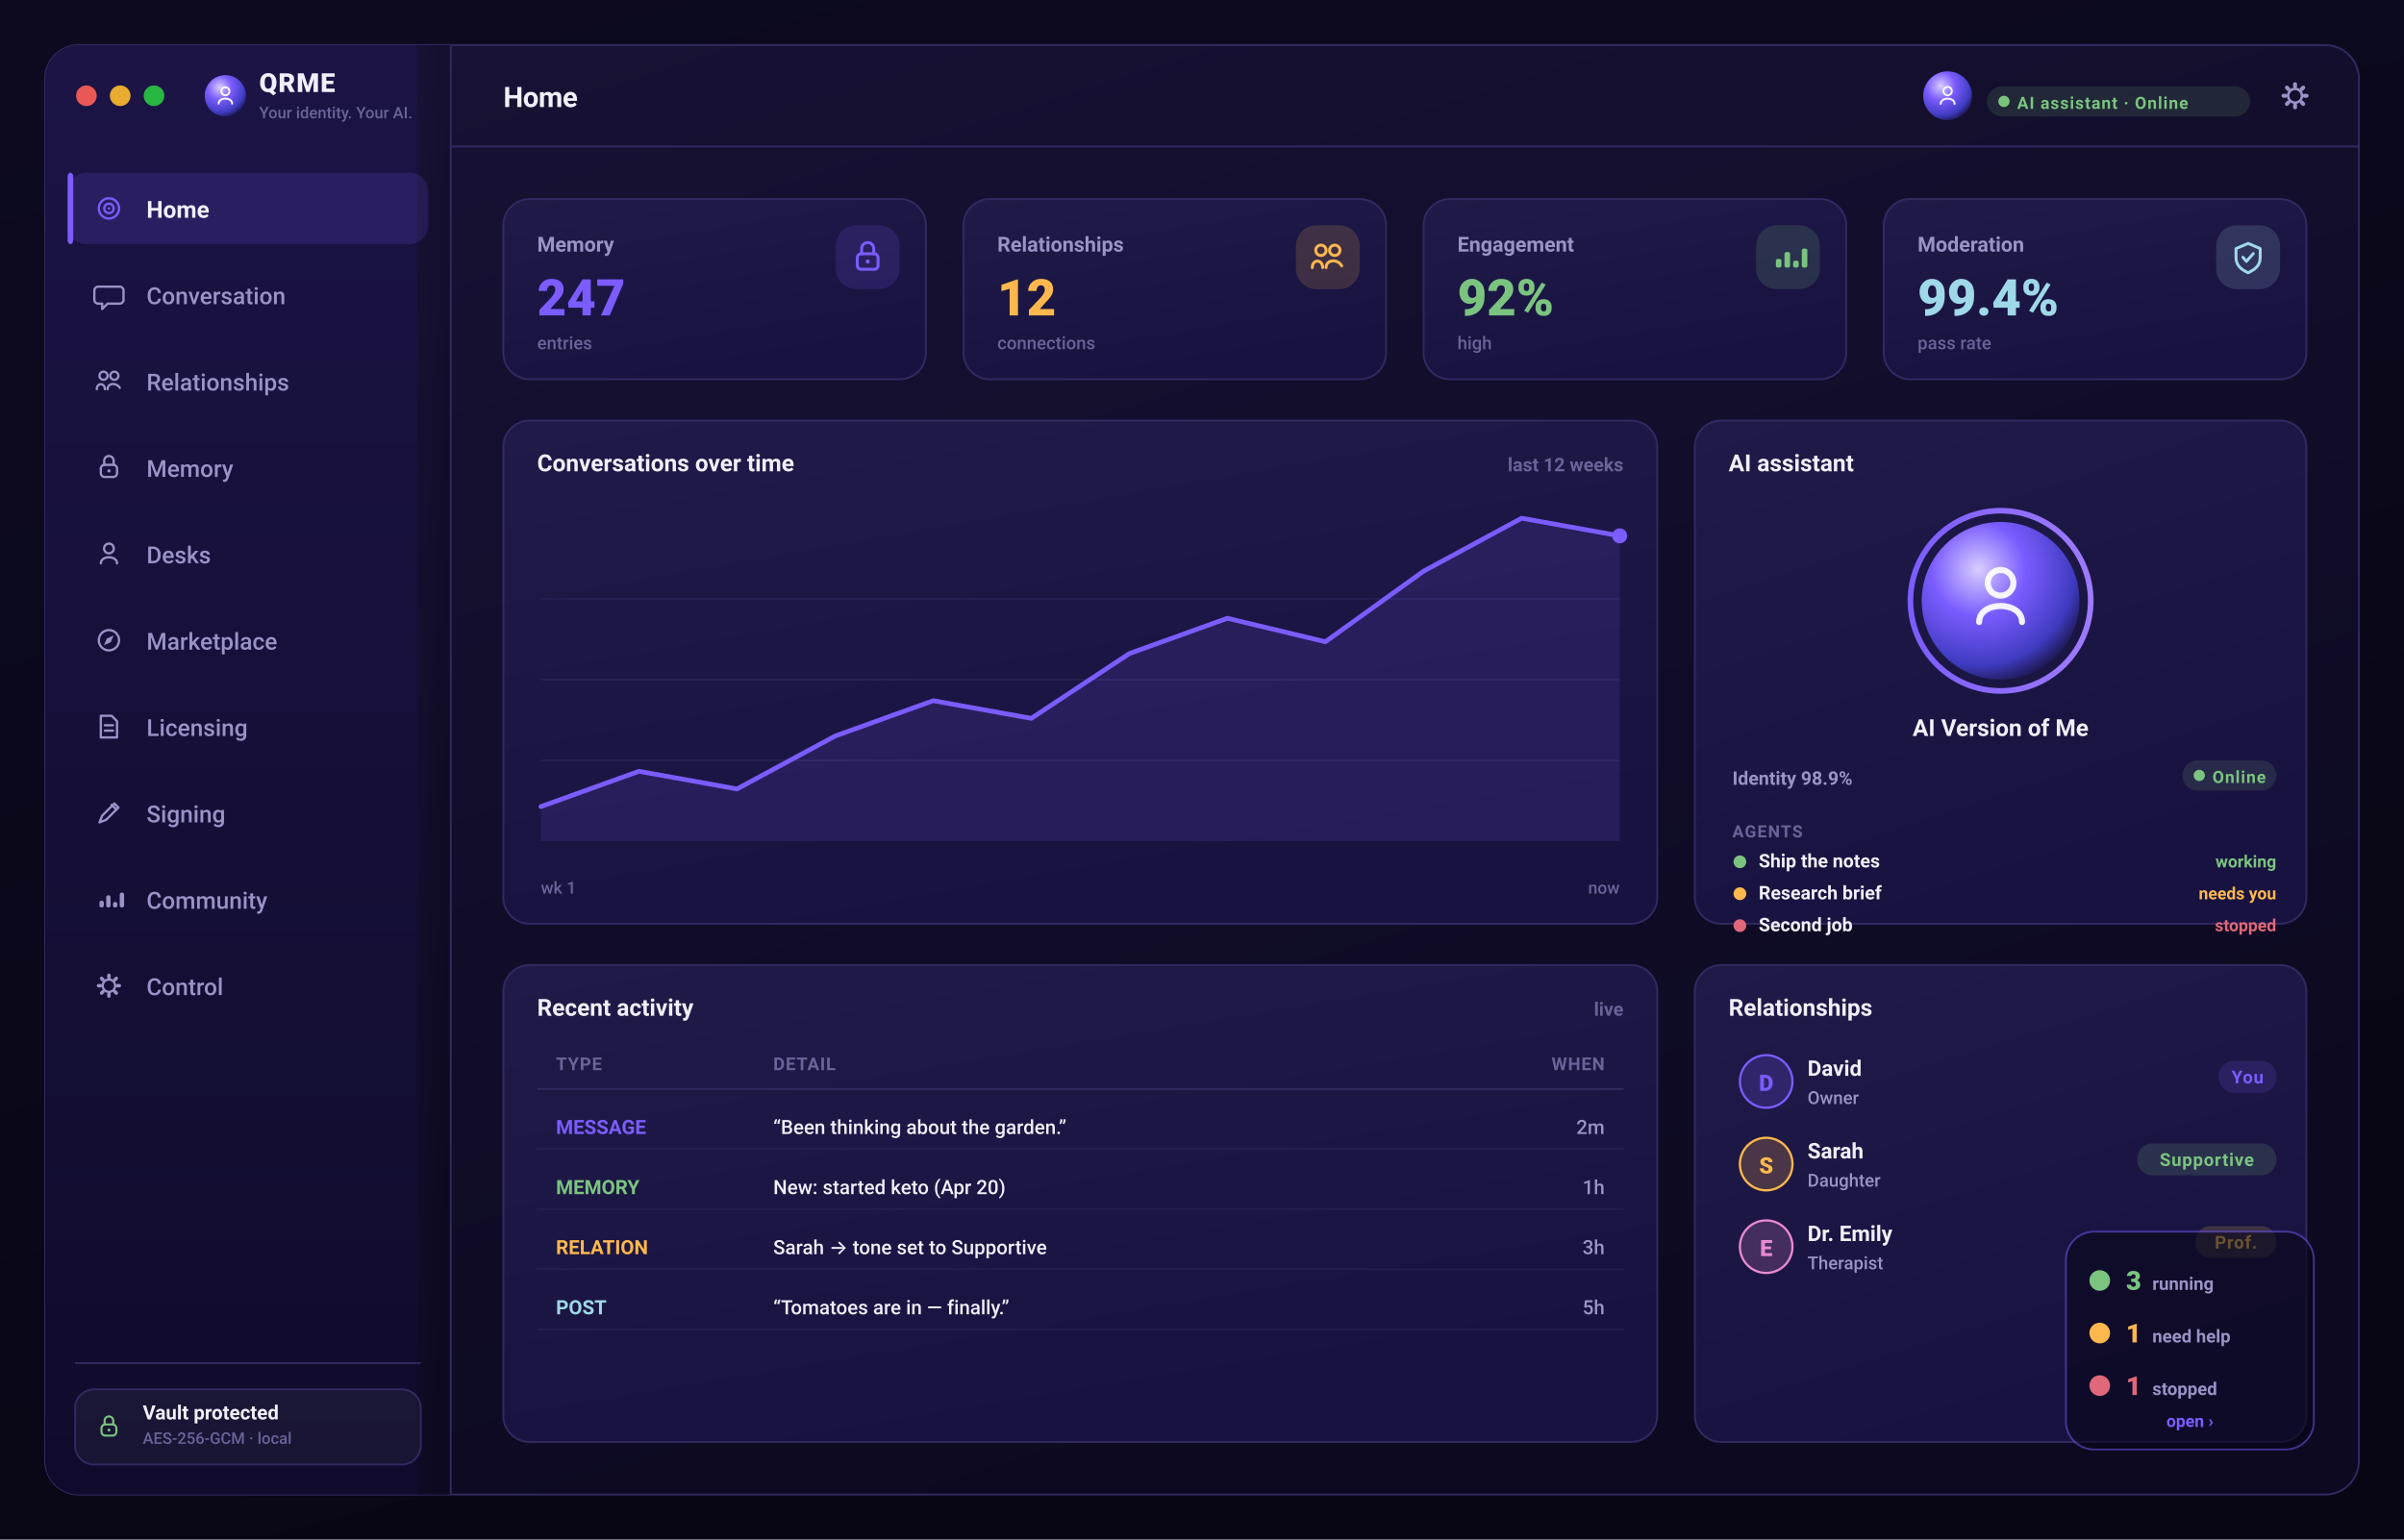
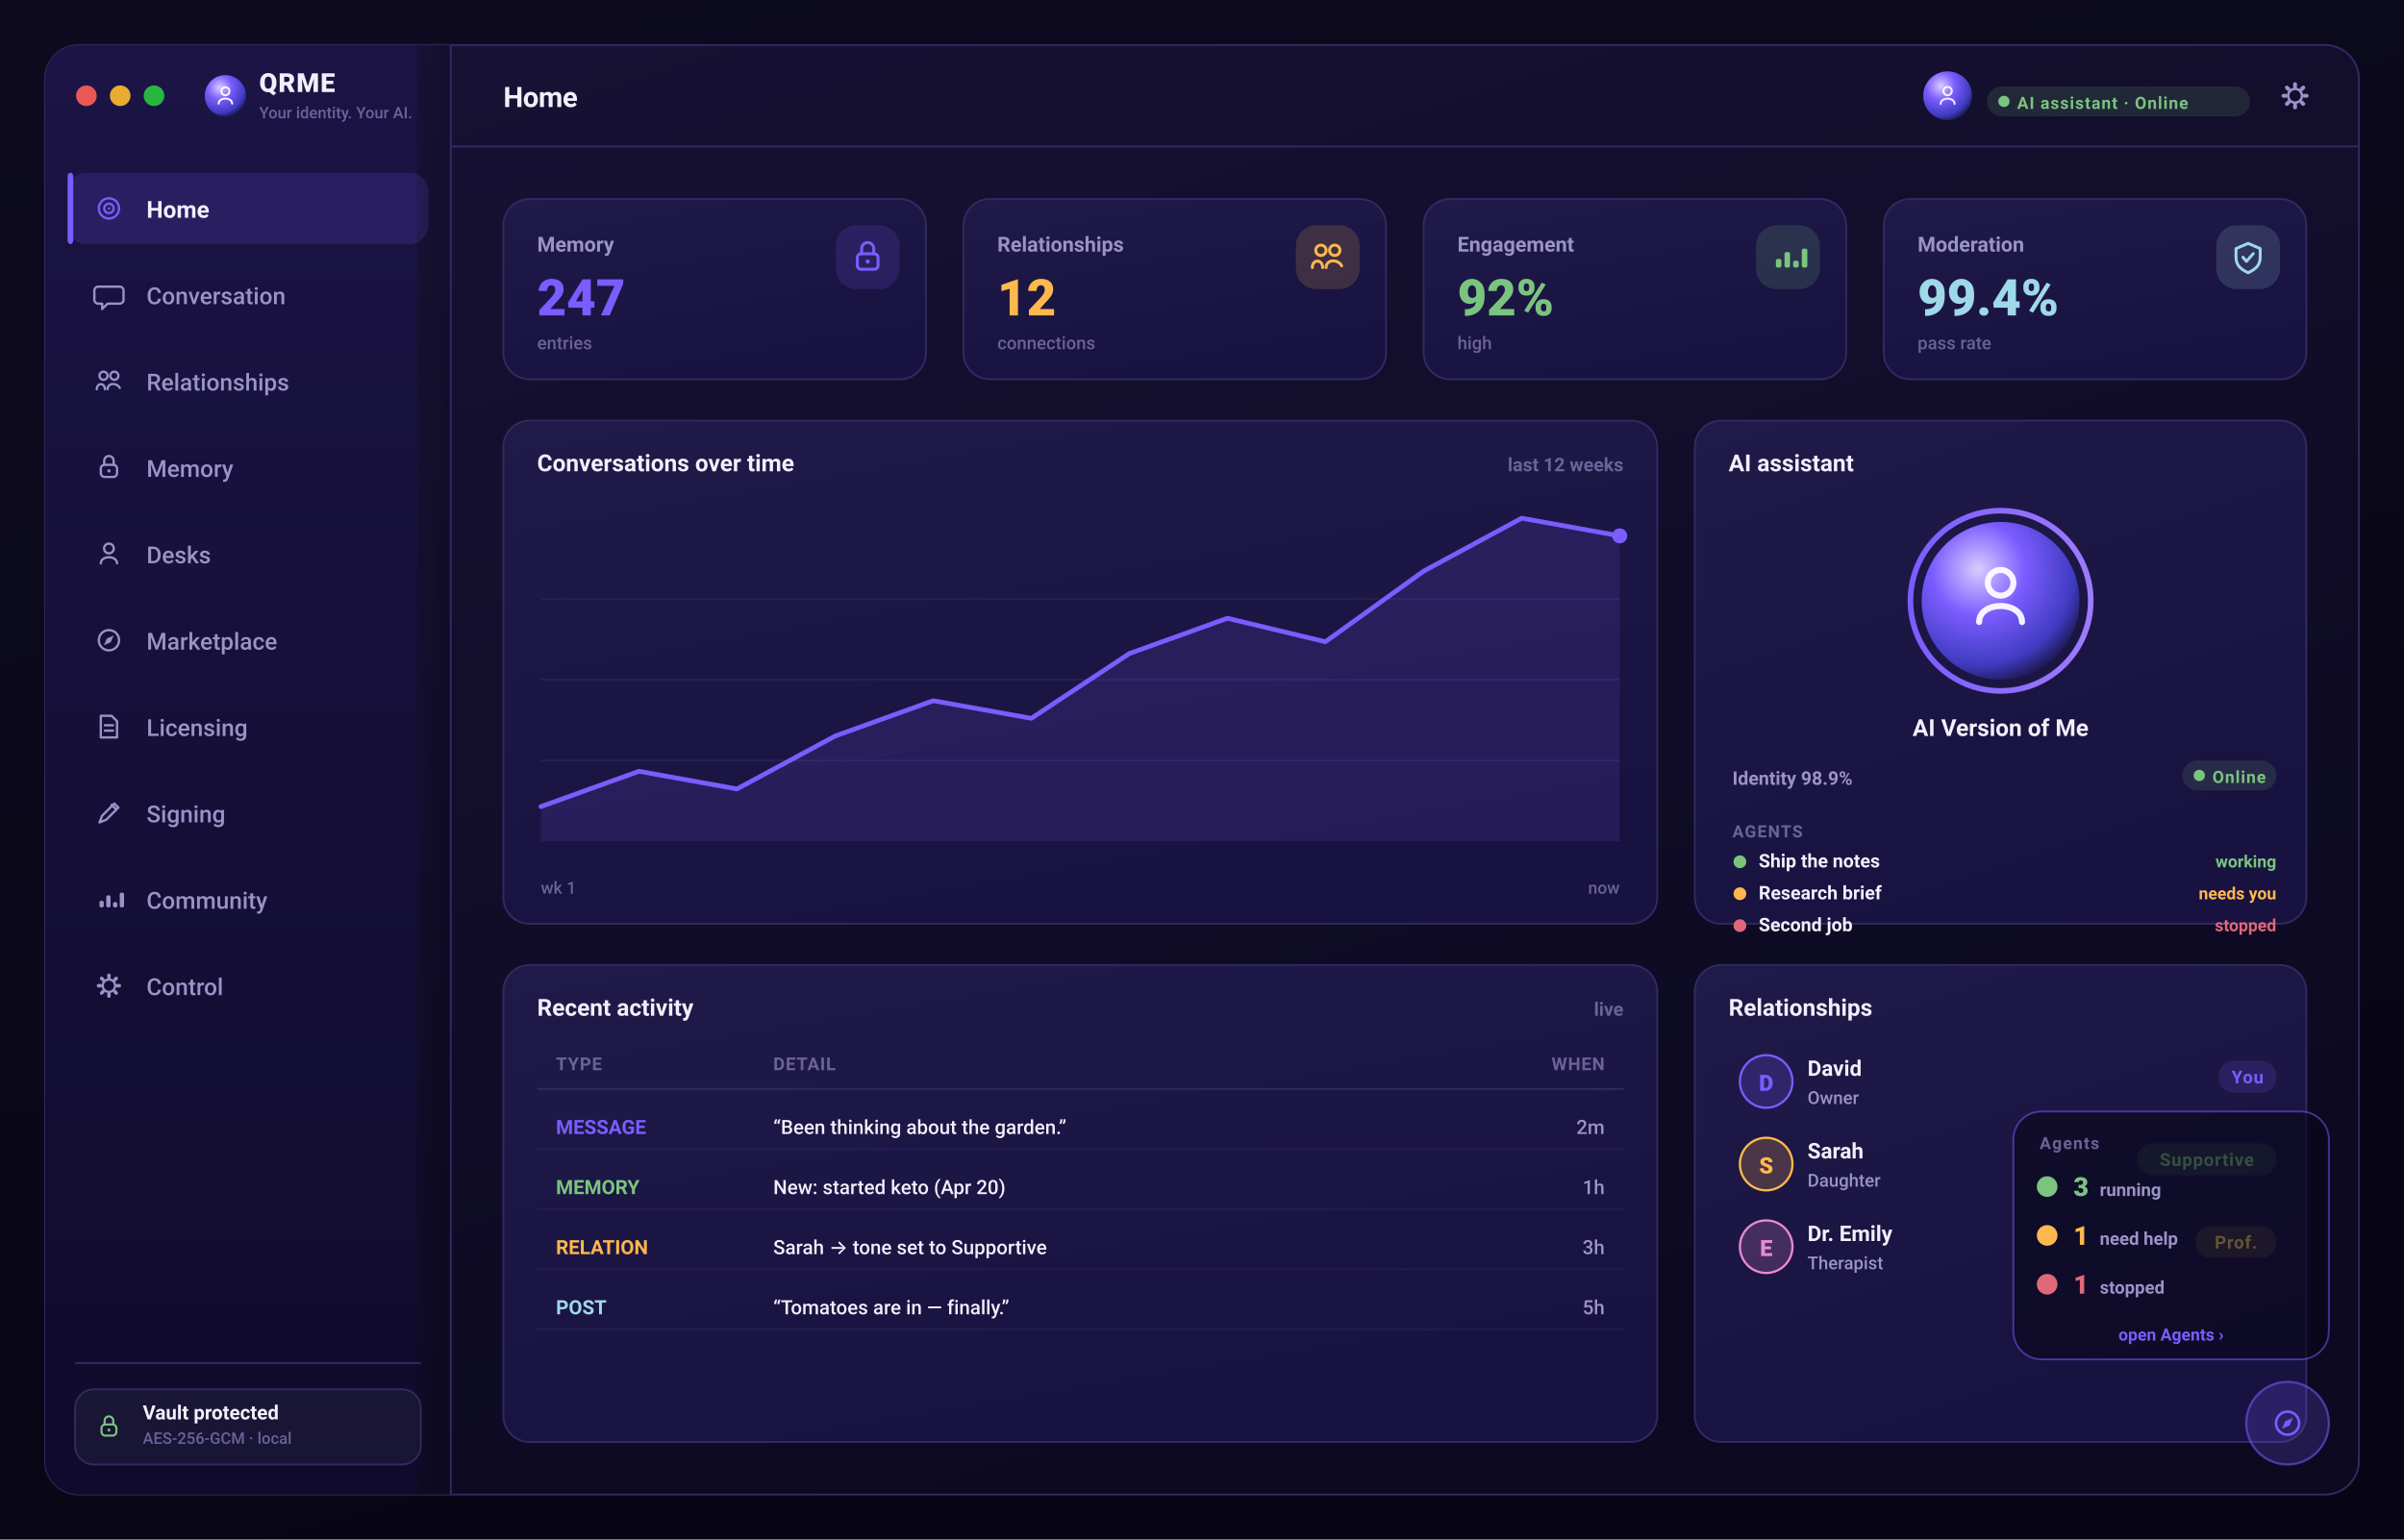
<svg xmlns="http://www.w3.org/2000/svg" width="1280" height="820" viewBox="0 0 1280 820" role="img" aria-label="QRME — Home">
  <defs>
    <linearGradient id="gPage" x1="0" y1="0" x2="0.4" y2="1">
      <stop offset="0" stop-color="#0d0a20" />
      <stop offset="1" stop-color="#080614" />
    </linearGradient>
    <linearGradient id="gScr" x1="0" y1="0" x2="0.5" y2="1">
      <stop offset="0" stop-color="#181235" />
      <stop offset="1" stop-color="#0c0920" />
    </linearGradient>
    <linearGradient id="gSide" x1="0" y1="0" x2="0" y2="1">
      <stop offset="0" stop-color="#1b1445" />
      <stop offset="1" stop-color="#100b2c" />
    </linearGradient>
    <linearGradient id="gCard" x1="0" y1="0" x2="0.4" y2="1">
      <stop offset="0" stop-color="#201a48" />
      <stop offset="1" stop-color="#181240" />
    </linearGradient>
    <linearGradient id="gBrand" x1="0" y1="0" x2="1" y2="0">
      <stop offset="0" stop-color="#7b5cff" />
      <stop offset="1" stop-color="#9d7bff" />
    </linearGradient>
    <linearGradient id="gAmber" x1="0" y1="0" x2="1" y2="0">
      <stop offset="0" stop-color="#ffb84d" />
      <stop offset="1" stop-color="#ffd27a" />
    </linearGradient>
    <radialGradient id="orb" cx="36%" cy="30%" r="78%">
      <stop offset="0" stop-color="#d9ccff" />
      <stop offset="38%" stop-color="#7b5cff" />
      <stop offset="78%" stop-color="#3f3bc0" />
      <stop offset="100%" stop-color="#140f34" />
    </radialGradient>
  </defs>
  <rect x="0.0" y="0.0" width="1280.0" height="820.0" rx="0" fill="url(#gPage)" />
  <rect x="24" y="24" width="1232" height="772" rx="18" fill="url(#gScr)" stroke="#302a60" stroke-width="1" />
  <rect x="24.0" y="24.0" width="216.0" height="772.0" rx="18" fill="url(#gSide)" />
  <rect x="222.0" y="24.0" width="18.0" height="772.0" rx="0" fill="url(#gScr)" />
  <line x1="240" y1="24" x2="240" y2="796" stroke="#302a60" stroke-width="1" />
  <line x1="240" y1="78" x2="1256" y2="78" stroke="#302a60" stroke-width="1" />
  <circle cx="46" cy="51" r="5.5" fill="#ff5f57" opacity="0.9" />
  <circle cx="64" cy="51" r="5.5" fill="#febc2e" opacity="0.9" />
  <circle cx="82" cy="51" r="5.5" fill="#28c840" opacity="0.9" />
  <circle cx="120" cy="51" r="11" fill="url(#orb)" />
  <circle cx="120" cy="48.6" r="2.16" fill="none" stroke="rgba(255,255,255,0.95)" stroke-width="1.02" stroke-linecap="round" stroke-linejoin="round" />
  <path d="M116.4 55.2 c0 -3.6 7.2 -3.6 7.2 0" fill="none" stroke="rgba(255,255,255,0.95)" stroke-width="1.02" stroke-linecap="round" stroke-linejoin="round" />
  <text x="138.0" y="49.0" font-family="-apple-system,BlinkMacSystemFont,'SF Pro Display','SF Pro Text','Segoe UI',Roboto,system-ui,sans-serif" font-size="14" font-weight="800" fill="#f2effc" text-anchor="start" letter-spacing="0.5">QRME</text>
  <text x="138.0" y="63.0" font-family="-apple-system,BlinkMacSystemFont,'SF Pro Display','SF Pro Text','Segoe UI',Roboto,system-ui,sans-serif" font-size="8.5" font-weight="500" fill="#6a6399" text-anchor="start">Your identity. Your AI.</text>
  <text x="268.0" y="57.0" font-family="-apple-system,BlinkMacSystemFont,'SF Pro Display','SF Pro Text','Segoe UI',Roboto,system-ui,sans-serif" font-size="15" font-weight="700" fill="#f2effc" text-anchor="start" letter-spacing="-0.2">Home</text>
  <rect x="1220.96" y="43.8" width="2.08" height="3.2" rx="1" transform="rotate(0 1222 51)" fill="#9a93c6" />
  <rect x="1220.96" y="43.8" width="2.08" height="3.2" rx="1" transform="rotate(45 1222 51)" fill="#9a93c6" />
  <rect x="1220.96" y="43.8" width="2.08" height="3.2" rx="1" transform="rotate(90 1222 51)" fill="#9a93c6" />
  <rect x="1220.96" y="43.8" width="2.08" height="3.2" rx="1" transform="rotate(135 1222 51)" fill="#9a93c6" />
  <rect x="1220.96" y="43.8" width="2.08" height="3.2" rx="1" transform="rotate(180 1222 51)" fill="#9a93c6" />
  <rect x="1220.96" y="43.8" width="2.08" height="3.2" rx="1" transform="rotate(225 1222 51)" fill="#9a93c6" />
  <rect x="1220.96" y="43.8" width="2.08" height="3.2" rx="1" transform="rotate(270 1222 51)" fill="#9a93c6" />
  <rect x="1220.96" y="43.8" width="2.08" height="3.2" rx="1" transform="rotate(315 1222 51)" fill="#9a93c6" />
  <circle cx="1222" cy="51" r="3.68" fill="none" stroke="#9a93c6" stroke-width="1.36" stroke-linecap="round" stroke-linejoin="round" />
  <rect x="1058.0" y="46.0" width="140.0" height="16.0" rx="8" fill="rgba(123,196,127,0.14)" />
  <circle cx="1067.0" cy="54" r="3" fill="#7bc47f" />
  <text x="1074.0" y="58.0" font-family="-apple-system,BlinkMacSystemFont,'SF Pro Display','SF Pro Text','Segoe UI',Roboto,system-ui,sans-serif" font-size="9" font-weight="700" fill="#7bc47f" text-anchor="start" letter-spacing="0.5">AI assistant · Online</text>
  <circle cx="1037.0" cy="51" r="13" fill="url(#orb)" />
  <circle cx="1037.0" cy="48.52" r="2.232" fill="none" stroke="rgba(255,255,255,0.9)" stroke-width="1.05" stroke-linecap="round" stroke-linejoin="round" />
  <path d="M1033.28 55.34 c0 -3.72 7.44 -3.72 7.44 0" fill="none" stroke="rgba(255,255,255,0.9)" stroke-width="1.05" stroke-linecap="round" stroke-linejoin="round" />
  <rect x="36.0" y="92.0" width="192.0" height="38.0" rx="10" fill="rgba(123,92,255,0.16)" />
  <rect x="36.0" y="92.0" width="3.0" height="38.0" rx="2" fill="#7b5cff" />
  <circle cx="58" cy="111" r="5.4" fill="none" stroke="#7b5cff" stroke-width="1.22" stroke-linecap="round" stroke-linejoin="round" />
  <circle cx="58" cy="111" r="2.52" fill="none" stroke="#7b5cff" stroke-width="1.22" stroke-linecap="round" stroke-linejoin="round" />
  <circle cx="58" cy="111" r="0.648" fill="#7b5cff" />
  <text x="78.0" y="116.0" font-family="-apple-system,BlinkMacSystemFont,'SF Pro Display','SF Pro Text','Segoe UI',Roboto,system-ui,sans-serif" font-size="12.5" font-weight="650" fill="#f2effc" text-anchor="start">Home</text>
  <path d="M52.24 152.68 h11.52 a2 2 0 0 1 2 2 v5.04 a2 2 0 0 1 -2 2 h-6.48 l-2.88 2.88 v-2.88 h-2.16 a2 2 0 0 1 -2 -2 v-5.04 a2 2 0 0 1 2 -2 Z" fill="none" stroke="#9a93c6" stroke-width="1.22" stroke-linecap="round" stroke-linejoin="round" />
  <text x="78.0" y="162.0" font-family="-apple-system,BlinkMacSystemFont,'SF Pro Display','SF Pro Text','Segoe UI',Roboto,system-ui,sans-serif" font-size="12.5" font-weight="500" fill="#9a93c6" text-anchor="start">Conversation</text>
  <circle cx="55.12" cy="200.12" r="2.16" fill="none" stroke="#9a93c6" stroke-width="1.22" stroke-linecap="round" stroke-linejoin="round" />
  <circle cx="60.88" cy="200.12" r="2.16" fill="none" stroke="#9a93c6" stroke-width="1.22" stroke-linecap="round" stroke-linejoin="round" />
  <path d="M51.52 207.32 c0 -3.6 4.32 -3.6 4.32 0 M57.28 207.32 c0 -3.6 5.04 -3.6 6.48 -0.72" fill="none" stroke="#9a93c6" stroke-width="1.22" stroke-linecap="round" stroke-linejoin="round" />
  <text x="78.0" y="208.0" font-family="-apple-system,BlinkMacSystemFont,'SF Pro Display','SF Pro Text','Segoe UI',Roboto,system-ui,sans-serif" font-size="12.5" font-weight="500" fill="#9a93c6" text-anchor="start">Relationships</text>
  <rect x="53.68" y="247.56" width="8.64" height="6.48" rx="2" fill="none" stroke="#9a93c6" stroke-width="1.22" stroke-linecap="round" stroke-linejoin="round" />
  <path d="M55.48 247.56 v-2.16 a2.52 2.52 0 0 1 5.04 0 v2.16" fill="none" stroke="#9a93c6" stroke-width="1.22" stroke-linecap="round" stroke-linejoin="round" />
  <circle cx="58" cy="250.8" r="0.864" fill="#9a93c6" />
  <text x="78.0" y="254.0" font-family="-apple-system,BlinkMacSystemFont,'SF Pro Display','SF Pro Text','Segoe UI',Roboto,system-ui,sans-serif" font-size="12.5" font-weight="500" fill="#9a93c6" text-anchor="start">Memory</text>
  <circle cx="58" cy="292.12" r="2.592" fill="none" stroke="#9a93c6" stroke-width="1.22" stroke-linecap="round" stroke-linejoin="round" />
  <path d="M53.68 300.04 c0 -4.32 8.64 -4.32 8.64 0" fill="none" stroke="#9a93c6" stroke-width="1.22" stroke-linecap="round" stroke-linejoin="round" />
  <text x="78.0" y="300.0" font-family="-apple-system,BlinkMacSystemFont,'SF Pro Display','SF Pro Text','Segoe UI',Roboto,system-ui,sans-serif" font-size="12.5" font-weight="500" fill="#9a93c6" text-anchor="start">Desks</text>
  <circle cx="58" cy="341" r="5.4" fill="none" stroke="#9a93c6" stroke-width="1.22" stroke-linecap="round" stroke-linejoin="round" />
  <path d="M60.52 338.48 l-1.584 3.6 -3.6 1.584 1.584 -3.6 Z" fill="#9a93c6" />
  <text x="78.0" y="346.0" font-family="-apple-system,BlinkMacSystemFont,'SF Pro Display','SF Pro Text','Segoe UI',Roboto,system-ui,sans-serif" font-size="12.5" font-weight="500" fill="#9a93c6" text-anchor="start">Marketplace</text>
  <path d="M53.68 381.24 h5.76 l2.88 2.88 v8.64 h-8.64 Z" fill="none" stroke="#9a93c6" stroke-width="1.22" stroke-linecap="round" stroke-linejoin="round" />
  <path d="M55.84 386.28 h4.32 M55.84 389.16 h4.32" fill="none" stroke="#9a93c6" stroke-width="1.22" stroke-linecap="round" stroke-linejoin="round" />
  <text x="78.0" y="392.0" font-family="-apple-system,BlinkMacSystemFont,'SF Pro Display','SF Pro Text','Segoe UI',Roboto,system-ui,sans-serif" font-size="12.5" font-weight="500" fill="#9a93c6" text-anchor="start">Licensing</text>
  <path d="M52.96 438.04 l1.44 -3.6 6.48 -6.48 2.16 2.16 -6.48 6.48 -3.6 1.44 Z" fill="none" stroke="#9a93c6" stroke-width="1.22" stroke-linecap="round" stroke-linejoin="round" />
  <path d="M59.44 428.68 l2.16 2.16" fill="none" stroke="#9a93c6" stroke-width="1.22" stroke-linecap="round" stroke-linejoin="round" />
  <text x="78.0" y="438.0" font-family="-apple-system,BlinkMacSystemFont,'SF Pro Display','SF Pro Text','Segoe UI',Roboto,system-ui,sans-serif" font-size="12.5" font-weight="500" fill="#9a93c6" text-anchor="start">Signing</text>
  <rect x="52.96" y="479.72" width="2.304" height="3.6" rx="1" fill="#9a93c6" />
  <rect x="56.56" y="476.84" width="2.304" height="6.48" rx="1" fill="#9a93c6" />
  <rect x="60.16" y="480.44" width="2.304" height="2.88" rx="1" fill="#9a93c6" />
  <rect x="63.76" y="475.4" width="2.304" height="7.92" rx="1" fill="#9a93c6" />
  <text x="78.0" y="484.0" font-family="-apple-system,BlinkMacSystemFont,'SF Pro Display','SF Pro Text','Segoe UI',Roboto,system-ui,sans-serif" font-size="12.5" font-weight="500" fill="#9a93c6" text-anchor="start">Community</text>
  <rect x="57.064" y="518.52" width="1.872" height="2.88" rx="1" transform="rotate(0 58 525)" fill="#9a93c6" />
  <rect x="57.064" y="518.52" width="1.872" height="2.88" rx="1" transform="rotate(45 58 525)" fill="#9a93c6" />
  <rect x="57.064" y="518.52" width="1.872" height="2.88" rx="1" transform="rotate(90 58 525)" fill="#9a93c6" />
  <rect x="57.064" y="518.52" width="1.872" height="2.88" rx="1" transform="rotate(135 58 525)" fill="#9a93c6" />
  <rect x="57.064" y="518.52" width="1.872" height="2.88" rx="1" transform="rotate(180 58 525)" fill="#9a93c6" />
  <rect x="57.064" y="518.52" width="1.872" height="2.88" rx="1" transform="rotate(225 58 525)" fill="#9a93c6" />
  <rect x="57.064" y="518.52" width="1.872" height="2.88" rx="1" transform="rotate(270 58 525)" fill="#9a93c6" />
  <rect x="57.064" y="518.52" width="1.872" height="2.88" rx="1" transform="rotate(315 58 525)" fill="#9a93c6" />
  <circle cx="58" cy="525" r="3.312" fill="none" stroke="#9a93c6" stroke-width="1.22" stroke-linecap="round" stroke-linejoin="round" />
  <text x="78.0" y="530.0" font-family="-apple-system,BlinkMacSystemFont,'SF Pro Display','SF Pro Text','Segoe UI',Roboto,system-ui,sans-serif" font-size="12.5" font-weight="500" fill="#9a93c6" text-anchor="start">Control</text>
  <line x1="40" y1="726" x2="224" y2="726" stroke="#302a60" stroke-width="1" />
  <rect x="40.0" y="740.0" width="184.0" height="40.0" rx="10" fill="rgba(255,255,255,0.04)" stroke="#302a60" stroke-width="1" />
  <rect x="54.04" y="758.68" width="7.92" height="5.94" rx="2" fill="none" stroke="#7bc47f" stroke-width="1.12" stroke-linecap="round" stroke-linejoin="round" />
  <path d="M55.69 758.68 v-1.98 a2.31 2.31 0 0 1 4.62 0 v1.98" fill="none" stroke="#7bc47f" stroke-width="1.12" stroke-linecap="round" stroke-linejoin="round" />
  <circle cx="58" cy="761.65" r="0.792" fill="#7bc47f" />
  <text x="76.0" y="756.0" font-family="-apple-system,BlinkMacSystemFont,'SF Pro Display','SF Pro Text','Segoe UI',Roboto,system-ui,sans-serif" font-size="10.5" font-weight="650" fill="#f2effc" text-anchor="start">Vault protected</text>
  <text x="76.0" y="769.0" font-family="-apple-system,BlinkMacSystemFont,'SF Pro Display','SF Pro Text','Segoe UI',Roboto,system-ui,sans-serif" font-size="8.5" font-weight="500" fill="#6a6399" text-anchor="start">AES-256-GCM · local</text>
  <rect x="268.0" y="106.0" width="225.0" height="96.0" rx="14" fill="url(#gCard)" stroke="#302a60" stroke-width="1" />
  <text x="286.0" y="134.0" font-family="-apple-system,BlinkMacSystemFont,'SF Pro Display','SF Pro Text','Segoe UI',Roboto,system-ui,sans-serif" font-size="11" font-weight="600" fill="#9a93c6" text-anchor="start">Memory</text>
  <text x="286.0" y="168.0" font-family="-apple-system,BlinkMacSystemFont,'SF Pro Display','SF Pro Text','Segoe UI',Roboto,system-ui,sans-serif" font-size="27" font-weight="800" fill="#7b5cff" text-anchor="start">247</text>
  <text x="286.0" y="186.0" font-family="-apple-system,BlinkMacSystemFont,'SF Pro Display','SF Pro Text','Segoe UI',Roboto,system-ui,sans-serif" font-size="9.5" font-weight="500" fill="#6a6399" text-anchor="start">entries</text>
  <rect x="445.0" y="120.0" width="34.0" height="34.0" rx="11" fill="rgba(123,92,255,0.16)" />
  <rect x="456.48" y="135.16" width="11.04" height="8.28" rx="2" fill="none" stroke="#7b5cff" stroke-width="1.56" stroke-linecap="round" stroke-linejoin="round" />
  <path d="M458.78 135.16 v-2.76 a3.22 3.22 0 0 1 6.44 0 v2.76" fill="none" stroke="#7b5cff" stroke-width="1.56" stroke-linecap="round" stroke-linejoin="round" />
  <circle cx="462.0" cy="139.3" r="1.104" fill="#7b5cff" />
  <rect x="513.0" y="106.0" width="225.0" height="96.0" rx="14" fill="url(#gCard)" stroke="#302a60" stroke-width="1" />
  <text x="531.0" y="134.0" font-family="-apple-system,BlinkMacSystemFont,'SF Pro Display','SF Pro Text','Segoe UI',Roboto,system-ui,sans-serif" font-size="11" font-weight="600" fill="#9a93c6" text-anchor="start">Relationships</text>
  <text x="531.0" y="168.0" font-family="-apple-system,BlinkMacSystemFont,'SF Pro Display','SF Pro Text','Segoe UI',Roboto,system-ui,sans-serif" font-size="27" font-weight="800" fill="#ffb84d" text-anchor="start">12</text>
  <text x="531.0" y="186.0" font-family="-apple-system,BlinkMacSystemFont,'SF Pro Display','SF Pro Text','Segoe UI',Roboto,system-ui,sans-serif" font-size="9.5" font-weight="500" fill="#6a6399" text-anchor="start">connections</text>
  <rect x="690.0" y="120.0" width="34.0" height="34.0" rx="11" fill="rgba(255,184,77,0.16)" />
  <circle cx="703.32" cy="133.32" r="2.76" fill="none" stroke="#ffb84d" stroke-width="1.56" stroke-linecap="round" stroke-linejoin="round" />
  <circle cx="710.68" cy="133.32" r="2.76" fill="none" stroke="#ffb84d" stroke-width="1.56" stroke-linecap="round" stroke-linejoin="round" />
  <path d="M698.72 142.52 c0 -4.6 5.52 -4.6 5.52 0 M706.08 142.52 c0 -4.6 6.44 -4.6 8.28 -0.92" fill="none" stroke="#ffb84d" stroke-width="1.56" stroke-linecap="round" stroke-linejoin="round" />
  <rect x="758.0" y="106.0" width="225.0" height="96.0" rx="14" fill="url(#gCard)" stroke="#302a60" stroke-width="1" />
  <text x="776.0" y="134.0" font-family="-apple-system,BlinkMacSystemFont,'SF Pro Display','SF Pro Text','Segoe UI',Roboto,system-ui,sans-serif" font-size="11" font-weight="600" fill="#9a93c6" text-anchor="start">Engagement</text>
  <text x="776.0" y="168.0" font-family="-apple-system,BlinkMacSystemFont,'SF Pro Display','SF Pro Text','Segoe UI',Roboto,system-ui,sans-serif" font-size="27" font-weight="800" fill="#7bc47f" text-anchor="start">92%</text>
  <text x="776.0" y="186.0" font-family="-apple-system,BlinkMacSystemFont,'SF Pro Display','SF Pro Text','Segoe UI',Roboto,system-ui,sans-serif" font-size="9.5" font-weight="500" fill="#6a6399" text-anchor="start">high</text>
  <rect x="935.0" y="120.0" width="34.0" height="34.0" rx="11" fill="rgba(123,196,127,0.16)" />
  <rect x="945.56" y="137.92" width="2.944" height="4.6" rx="1" fill="#7bc47f" />
  <rect x="950.16" y="134.24" width="2.944" height="8.28" rx="1" fill="#7bc47f" />
  <rect x="954.76" y="138.84" width="2.944" height="3.68" rx="1" fill="#7bc47f" />
  <rect x="959.36" y="132.4" width="2.944" height="10.12" rx="1" fill="#7bc47f" />
  <rect x="1003.0" y="106.0" width="225.0" height="96.0" rx="14" fill="url(#gCard)" stroke="#302a60" stroke-width="1" />
  <text x="1021.0" y="134.0" font-family="-apple-system,BlinkMacSystemFont,'SF Pro Display','SF Pro Text','Segoe UI',Roboto,system-ui,sans-serif" font-size="11" font-weight="600" fill="#9a93c6" text-anchor="start">Moderation</text>
  <text x="1021.0" y="168.0" font-family="-apple-system,BlinkMacSystemFont,'SF Pro Display','SF Pro Text','Segoe UI',Roboto,system-ui,sans-serif" font-size="27" font-weight="800" fill="#9fd8e8" text-anchor="start">99.4%</text>
  <text x="1021.0" y="186.0" font-family="-apple-system,BlinkMacSystemFont,'SF Pro Display','SF Pro Text','Segoe UI',Roboto,system-ui,sans-serif" font-size="9.5" font-weight="500" fill="#6a6399" text-anchor="start">pass rate</text>
  <rect x="1180.0" y="120.0" width="34.0" height="34.0" rx="11" fill="rgba(159,216,232,0.16)" />
  <path d="M1197.0 129.64 l6.44 2.76 v4.6 c0 4.6 -2.76 6.44 -6.44 8.28 c-3.68 -1.84 -6.44 -3.68 -6.44 -8.28 v-4.6 Z" fill="none" stroke="#9fd8e8" stroke-width="1.56" stroke-linecap="round" stroke-linejoin="round" />
  <path d="M1194.24 137 l1.84 2.208 3.68 -4.14" fill="none" stroke="#9fd8e8" stroke-width="1.56" stroke-linecap="round" stroke-linejoin="round" />
  <rect x="268.0" y="224.0" width="614.4" height="268.0" rx="14" fill="url(#gCard)" stroke="#302a60" stroke-width="1" />
  <text x="286.0" y="251.0" font-family="-apple-system,BlinkMacSystemFont,'SF Pro Display','SF Pro Text','Segoe UI',Roboto,system-ui,sans-serif" font-size="12.5" font-weight="700" fill="#f2effc" text-anchor="start">Conversations over time</text>
  <text x="864.4" y="251.0" font-family="-apple-system,BlinkMacSystemFont,'SF Pro Display','SF Pro Text','Segoe UI',Roboto,system-ui,sans-serif" font-size="10" font-weight="600" fill="#6a6399" text-anchor="end">last 12 weeks</text>
  <line x1="288" y1="319.0" x2="862.4" y2="319.0" stroke="rgba(48,42,96,0.5)" stroke-width="1" />
  <line x1="288" y1="362.0" x2="862.4" y2="362.0" stroke="rgba(48,42,96,0.5)" stroke-width="1" />
  <line x1="288" y1="405.0" x2="862.4" y2="405.0" stroke="rgba(48,42,96,0.5)" stroke-width="1" />
  <polygon points="288,448 288.0,429.6 340.2,410.8 392.4,420.2 444.7,392.0 496.9,373.2 549.1,382.6 601.3,348.1 653.5,329.3 705.7,341.8 758.0,304.2 810.2,276.0 862.4,285.4 862.4,448" fill="rgba(123,92,255,0.13)" />
  <polyline points="288.0,429.6 340.2,410.8 392.4,420.2 444.7,392.0 496.9,373.2 549.1,382.6 601.3,348.1 653.5,329.3 705.7,341.8 758.0,304.2 810.2,276.0 862.4,285.4" fill="none" stroke="#7b5cff" stroke-width="2.5" stroke-linejoin="round" stroke-linecap="round" />
  <circle cx="862.4" cy="285.4" r="4" fill="#7b5cff" />
  <text x="288.0" y="476.0" font-family="-apple-system,BlinkMacSystemFont,'SF Pro Display','SF Pro Text','Segoe UI',Roboto,system-ui,sans-serif" font-size="9" font-weight="500" fill="#6a6399" text-anchor="start">wk 1</text>
  <text x="862.4" y="476.0" font-family="-apple-system,BlinkMacSystemFont,'SF Pro Display','SF Pro Text','Segoe UI',Roboto,system-ui,sans-serif" font-size="9" font-weight="500" fill="#6a6399" text-anchor="end">now</text>
  <rect x="902.4" y="224.0" width="325.6" height="268.0" rx="14" fill="url(#gCard)" stroke="#302a60" stroke-width="1" />
  <text x="920.4" y="251.0" font-family="-apple-system,BlinkMacSystemFont,'SF Pro Display','SF Pro Text','Segoe UI',Roboto,system-ui,sans-serif" font-size="12.5" font-weight="700" fill="#f2effc" text-anchor="start">AI assistant</text>
  <circle cx="1065.2" cy="320" r="42" fill="url(#orb)" />
  <circle cx="1065.2" cy="310.4" r="6.84" fill="none" stroke="rgba(255,255,255,0.92)" stroke-width="3.23" stroke-linecap="round" stroke-linejoin="round" />
  <path d="M1053.8 331.3 c0 -11.4 22.8 -11.4 22.8 0" fill="none" stroke="rgba(255,255,255,0.92)" stroke-width="3.23" stroke-linecap="round" stroke-linejoin="round" />
  <circle cx="1065.2" cy="320" r="48" fill="none" stroke="url(#gBrand)" stroke-width="3" />
  <text x="1065.2" y="392.0" font-family="-apple-system,BlinkMacSystemFont,'SF Pro Display','SF Pro Text','Segoe UI',Roboto,system-ui,sans-serif" font-size="12.5" font-weight="700" fill="#f2effc" text-anchor="middle">AI Version of Me</text>
  <text x="922.4" y="418.0" font-family="-apple-system,BlinkMacSystemFont,'SF Pro Display','SF Pro Text','Segoe UI',Roboto,system-ui,sans-serif" font-size="10" font-weight="600" fill="#9a93c6" text-anchor="start">Identity 98.9%</text>
  <rect x="1162.0" y="405.0" width="50.0" height="16.0" rx="8" fill="rgba(123,196,127,0.14)" />
  <circle cx="1171.0" cy="413" r="3" fill="#7bc47f" />
  <text x="1178.0" y="417.0" font-family="-apple-system,BlinkMacSystemFont,'SF Pro Display','SF Pro Text','Segoe UI',Roboto,system-ui,sans-serif" font-size="9" font-weight="700" fill="#7bc47f" text-anchor="start" letter-spacing="0.5">Online</text>
  <text x="922.4" y="446.0" font-family="-apple-system,BlinkMacSystemFont,'SF Pro Display','SF Pro Text','Segoe UI',Roboto,system-ui,sans-serif" font-size="9" font-weight="700" fill="#6a6399" text-anchor="start" letter-spacing="0.6">AGENTS</text>
  <circle cx="926.4" cy="459" r="3.4" fill="#7bc47f" />
  <text x="936.4" y="462.0" font-family="-apple-system,BlinkMacSystemFont,'SF Pro Display','SF Pro Text','Segoe UI',Roboto,system-ui,sans-serif" font-size="10" font-weight="600" fill="#f2effc" text-anchor="start">Ship the notes</text>
  <text x="1212.0" y="462.0" font-family="-apple-system,BlinkMacSystemFont,'SF Pro Display','SF Pro Text','Segoe UI',Roboto,system-ui,sans-serif" font-size="9" font-weight="700" fill="#7bc47f" text-anchor="end">working</text>
  <circle cx="926.4" cy="476" r="3.4" fill="#ffb84d" />
  <text x="936.4" y="479.0" font-family="-apple-system,BlinkMacSystemFont,'SF Pro Display','SF Pro Text','Segoe UI',Roboto,system-ui,sans-serif" font-size="10" font-weight="600" fill="#f2effc" text-anchor="start">Research brief</text>
  <text x="1212.0" y="479.0" font-family="-apple-system,BlinkMacSystemFont,'SF Pro Display','SF Pro Text','Segoe UI',Roboto,system-ui,sans-serif" font-size="9" font-weight="700" fill="#ffb84d" text-anchor="end">needs you</text>
  <circle cx="926.4" cy="493" r="3.4" fill="#e0687a" />
  <text x="936.4" y="496.0" font-family="-apple-system,BlinkMacSystemFont,'SF Pro Display','SF Pro Text','Segoe UI',Roboto,system-ui,sans-serif" font-size="10" font-weight="600" fill="#f2effc" text-anchor="start">Second job</text>
  <text x="1212.0" y="496.0" font-family="-apple-system,BlinkMacSystemFont,'SF Pro Display','SF Pro Text','Segoe UI',Roboto,system-ui,sans-serif" font-size="9" font-weight="700" fill="#e0687a" text-anchor="end">stopped</text>
  <rect x="268.0" y="514.0" width="614.4" height="254.0" rx="14" fill="url(#gCard)" stroke="#302a60" stroke-width="1" />
  <text x="286.0" y="541.0" font-family="-apple-system,BlinkMacSystemFont,'SF Pro Display','SF Pro Text','Segoe UI',Roboto,system-ui,sans-serif" font-size="12.5" font-weight="700" fill="#f2effc" text-anchor="start">Recent activity</text>
  <text x="864.4" y="541.0" font-family="-apple-system,BlinkMacSystemFont,'SF Pro Display','SF Pro Text','Segoe UI',Roboto,system-ui,sans-serif" font-size="10" font-weight="600" fill="#6a6399" text-anchor="end">live</text>
  <text x="296.0" y="570.0" font-family="-apple-system,BlinkMacSystemFont,'SF Pro Display','SF Pro Text','Segoe UI',Roboto,system-ui,sans-serif" font-size="9.5" font-weight="700" fill="#6a6399" text-anchor="start" letter-spacing="0.4">TYPE</text>
  <text x="411.7" y="570.0" font-family="-apple-system,BlinkMacSystemFont,'SF Pro Display','SF Pro Text','Segoe UI',Roboto,system-ui,sans-serif" font-size="9.5" font-weight="700" fill="#6a6399" text-anchor="start" letter-spacing="0.4">DETAIL</text>
  <text x="854.4" y="570.0" font-family="-apple-system,BlinkMacSystemFont,'SF Pro Display','SF Pro Text','Segoe UI',Roboto,system-ui,sans-serif" font-size="9.5" font-weight="700" fill="#6a6399" text-anchor="end" letter-spacing="0.4">WHEN</text>
  <line x1="286" y1="580" x2="864.4" y2="580" stroke="#302a60" stroke-width="1" />
  <text x="296.0" y="604.0" font-family="-apple-system,BlinkMacSystemFont,'SF Pro Display','SF Pro Text','Segoe UI',Roboto,system-ui,sans-serif" font-size="10.5" font-weight="700" fill="#7b5cff" text-anchor="start">MESSAGE</text>
  <text x="411.7" y="604.0" font-family="-apple-system,BlinkMacSystemFont,'SF Pro Display','SF Pro Text','Segoe UI',Roboto,system-ui,sans-serif" font-size="10.5" font-weight="500" fill="#f2effc" text-anchor="start">“Been thinking about the garden.”</text>
  <text x="854.4" y="604.0" font-family="-apple-system,BlinkMacSystemFont,'SF Pro Display','SF Pro Text','Segoe UI',Roboto,system-ui,sans-serif" font-size="10.5" font-weight="500" fill="#9a93c6" text-anchor="end">2m</text>
  <line x1="286" y1="612" x2="864.4" y2="612" stroke="rgba(48,42,96,0.45)" stroke-width="1" />
  <text x="296.0" y="636.0" font-family="-apple-system,BlinkMacSystemFont,'SF Pro Display','SF Pro Text','Segoe UI',Roboto,system-ui,sans-serif" font-size="10.5" font-weight="700" fill="#7bc47f" text-anchor="start">MEMORY</text>
  <text x="411.7" y="636.0" font-family="-apple-system,BlinkMacSystemFont,'SF Pro Display','SF Pro Text','Segoe UI',Roboto,system-ui,sans-serif" font-size="10.5" font-weight="500" fill="#f2effc" text-anchor="start">New: started keto (Apr 20)</text>
  <text x="854.4" y="636.0" font-family="-apple-system,BlinkMacSystemFont,'SF Pro Display','SF Pro Text','Segoe UI',Roboto,system-ui,sans-serif" font-size="10.5" font-weight="500" fill="#9a93c6" text-anchor="end">1h</text>
  <line x1="286" y1="644" x2="864.4" y2="644" stroke="rgba(48,42,96,0.45)" stroke-width="1" />
  <text x="296.0" y="668.0" font-family="-apple-system,BlinkMacSystemFont,'SF Pro Display','SF Pro Text','Segoe UI',Roboto,system-ui,sans-serif" font-size="10.5" font-weight="700" fill="#ffb84d" text-anchor="start">RELATION</text>
  <text x="411.7" y="668.0" font-family="-apple-system,BlinkMacSystemFont,'SF Pro Display','SF Pro Text','Segoe UI',Roboto,system-ui,sans-serif" font-size="10.5" font-weight="500" fill="#f2effc" text-anchor="start">Sarah → tone set to Supportive</text>
  <text x="854.4" y="668.0" font-family="-apple-system,BlinkMacSystemFont,'SF Pro Display','SF Pro Text','Segoe UI',Roboto,system-ui,sans-serif" font-size="10.5" font-weight="500" fill="#9a93c6" text-anchor="end">3h</text>
  <line x1="286" y1="676" x2="864.4" y2="676" stroke="rgba(48,42,96,0.45)" stroke-width="1" />
  <text x="296.0" y="700.0" font-family="-apple-system,BlinkMacSystemFont,'SF Pro Display','SF Pro Text','Segoe UI',Roboto,system-ui,sans-serif" font-size="10.5" font-weight="700" fill="#9fd8e8" text-anchor="start">POST</text>
  <text x="411.7" y="700.0" font-family="-apple-system,BlinkMacSystemFont,'SF Pro Display','SF Pro Text','Segoe UI',Roboto,system-ui,sans-serif" font-size="10.5" font-weight="500" fill="#f2effc" text-anchor="start">“Tomatoes are in — finally.”</text>
  <text x="854.4" y="700.0" font-family="-apple-system,BlinkMacSystemFont,'SF Pro Display','SF Pro Text','Segoe UI',Roboto,system-ui,sans-serif" font-size="10.5" font-weight="500" fill="#9a93c6" text-anchor="end">5h</text>
  <line x1="286" y1="708" x2="864.4" y2="708" stroke="rgba(48,42,96,0.45)" stroke-width="1" />
  <rect x="902.4" y="514.0" width="325.6" height="254.0" rx="14" fill="url(#gCard)" stroke="#302a60" stroke-width="1" />
  <text x="920.4" y="541.0" font-family="-apple-system,BlinkMacSystemFont,'SF Pro Display','SF Pro Text','Segoe UI',Roboto,system-ui,sans-serif" font-size="12.5" font-weight="700" fill="#f2effc" text-anchor="start">Relationships</text>
  <circle cx="940.4" cy="576" r="14" fill="rgba(123,92,255,0.2)" stroke="#7b5cff" stroke-width="1.2" />
  <text x="940.4" y="581.0" font-family="-apple-system,BlinkMacSystemFont,'SF Pro Display','SF Pro Text','Segoe UI',Roboto,system-ui,sans-serif" font-size="12" font-weight="800" fill="#7b5cff" text-anchor="middle">D</text>
  <text x="962.4" y="573.0" font-family="-apple-system,BlinkMacSystemFont,'SF Pro Display','SF Pro Text','Segoe UI',Roboto,system-ui,sans-serif" font-size="11.5" font-weight="700" fill="#f2effc" text-anchor="start">David</text>
  <text x="962.4" y="588.0" font-family="-apple-system,BlinkMacSystemFont,'SF Pro Display','SF Pro Text','Segoe UI',Roboto,system-ui,sans-serif" font-size="9.5" font-weight="500" fill="#9a93c6" text-anchor="start">Owner</text>
  <rect x="1181.4" y="565.0" width="30.6" height="17.0" rx="8" fill="rgba(123,92,255,0.16)" />
  <text x="1196.7" y="577.0" font-family="-apple-system,BlinkMacSystemFont,'SF Pro Display','SF Pro Text','Segoe UI',Roboto,system-ui,sans-serif" font-size="9.5" font-weight="700" fill="#7b5cff" text-anchor="middle" letter-spacing="0.4">You</text>
  <circle cx="940.4" cy="620" r="14" fill="rgba(255,184,77,0.2)" stroke="#ffb84d" stroke-width="1.2" />
  <text x="940.4" y="625.0" font-family="-apple-system,BlinkMacSystemFont,'SF Pro Display','SF Pro Text','Segoe UI',Roboto,system-ui,sans-serif" font-size="12" font-weight="800" fill="#ffb84d" text-anchor="middle">S</text>
  <text x="962.4" y="617.0" font-family="-apple-system,BlinkMacSystemFont,'SF Pro Display','SF Pro Text','Segoe UI',Roboto,system-ui,sans-serif" font-size="11.5" font-weight="700" fill="#f2effc" text-anchor="start">Sarah</text>
  <text x="962.4" y="632.0" font-family="-apple-system,BlinkMacSystemFont,'SF Pro Display','SF Pro Text','Segoe UI',Roboto,system-ui,sans-serif" font-size="9.5" font-weight="500" fill="#9a93c6" text-anchor="start">Daughter</text>
  <rect x="1138.0" y="609.0" width="74.0" height="17.0" rx="8" fill="rgba(123,196,127,0.16)" />
  <text x="1175.0" y="621.0" font-family="-apple-system,BlinkMacSystemFont,'SF Pro Display','SF Pro Text','Segoe UI',Roboto,system-ui,sans-serif" font-size="9.5" font-weight="700" fill="#7bc47f" text-anchor="middle" letter-spacing="0.4">Supportive</text>
  <circle cx="940.4" cy="664" r="14" fill="rgba(231,139,208,0.2)" stroke="#e78bd0" stroke-width="1.2" />
  <text x="940.4" y="669.0" font-family="-apple-system,BlinkMacSystemFont,'SF Pro Display','SF Pro Text','Segoe UI',Roboto,system-ui,sans-serif" font-size="12" font-weight="800" fill="#e78bd0" text-anchor="middle">E</text>
  <text x="962.4" y="661.0" font-family="-apple-system,BlinkMacSystemFont,'SF Pro Display','SF Pro Text','Segoe UI',Roboto,system-ui,sans-serif" font-size="11.5" font-weight="700" fill="#f2effc" text-anchor="start">Dr. Emily</text>
  <text x="962.4" y="676.0" font-family="-apple-system,BlinkMacSystemFont,'SF Pro Display','SF Pro Text','Segoe UI',Roboto,system-ui,sans-serif" font-size="9.5" font-weight="500" fill="#9a93c6" text-anchor="start">Therapist</text>
  <rect x="1169.0" y="653.0" width="43.0" height="17.0" rx="8" fill="rgba(255,206,84,0.16)" />
  <text x="1190.5" y="665.0" font-family="-apple-system,BlinkMacSystemFont,'SF Pro Display','SF Pro Text','Segoe UI',Roboto,system-ui,sans-serif" font-size="9.5" font-weight="700" fill="#ffce54" text-anchor="middle" letter-spacing="0.4">Prof.</text>
-   <rect x="1100.0" y="656.0" width="132.0" height="116.0" rx="15" fill="rgba(9,7,26,0.62)" stroke="rgba(123,92,255,0.5)" stroke-width="1" />
-   <circle cx="1118" cy="682" r="5.5" fill="#7bc47f" />
-   <text x="1132.0" y="687.0" font-family="-apple-system,BlinkMacSystemFont,'SF Pro Display','SF Pro Text','Segoe UI',Roboto,system-ui,sans-serif" font-size="14" font-weight="800" fill="#7bc47f" text-anchor="start">3</text>
-   <text x="1146.0" y="687.0" font-family="-apple-system,BlinkMacSystemFont,'SF Pro Display','SF Pro Text','Segoe UI',Roboto,system-ui,sans-serif" font-size="9.5" font-weight="600" fill="#9a93c6" text-anchor="start">running</text>
-   <circle cx="1118" cy="710" r="5.5" fill="#ffb84d" />
-   <text x="1132.0" y="715.0" font-family="-apple-system,BlinkMacSystemFont,'SF Pro Display','SF Pro Text','Segoe UI',Roboto,system-ui,sans-serif" font-size="14" font-weight="800" fill="#ffb84d" text-anchor="start">1</text>
-   <text x="1146.0" y="715.0" font-family="-apple-system,BlinkMacSystemFont,'SF Pro Display','SF Pro Text','Segoe UI',Roboto,system-ui,sans-serif" font-size="9.5" font-weight="600" fill="#9a93c6" text-anchor="start">need help</text>
-   <circle cx="1118" cy="738" r="5.5" fill="#e0687a" />
-   <text x="1132.0" y="743.0" font-family="-apple-system,BlinkMacSystemFont,'SF Pro Display','SF Pro Text','Segoe UI',Roboto,system-ui,sans-serif" font-size="14" font-weight="800" fill="#e0687a" text-anchor="start">1</text>
-   <text x="1146.0" y="743.0" font-family="-apple-system,BlinkMacSystemFont,'SF Pro Display','SF Pro Text','Segoe UI',Roboto,system-ui,sans-serif" font-size="9.5" font-weight="600" fill="#9a93c6" text-anchor="start">stopped</text>
-   <text x="1166.0" y="760.0" font-family="-apple-system,BlinkMacSystemFont,'SF Pro Display','SF Pro Text','Segoe UI',Roboto,system-ui,sans-serif" font-size="9" font-weight="700" fill="#7b5cff" text-anchor="middle">open ›</text>
+   <rect x="1072.0" y="592.0" width="168.0" height="132.0" rx="15" fill="rgba(9,7,26,0.62)" stroke="rgba(123,92,255,0.5)" stroke-width="1" />
+   <text x="1086.0" y="612.0" font-family="-apple-system,BlinkMacSystemFont,'SF Pro Display','SF Pro Text','Segoe UI',Roboto,system-ui,sans-serif" font-size="9" font-weight="700" fill="#6a6399" text-anchor="start" letter-spacing="0.6">Agents</text>
+   <circle cx="1090" cy="632" r="5.5" fill="#7bc47f" />
+   <text x="1104.0" y="637.0" font-family="-apple-system,BlinkMacSystemFont,'SF Pro Display','SF Pro Text','Segoe UI',Roboto,system-ui,sans-serif" font-size="14" font-weight="800" fill="#7bc47f" text-anchor="start">3</text>
+   <text x="1118.0" y="637.0" font-family="-apple-system,BlinkMacSystemFont,'SF Pro Display','SF Pro Text','Segoe UI',Roboto,system-ui,sans-serif" font-size="9.5" font-weight="600" fill="#9a93c6" text-anchor="start">running</text>
+   <circle cx="1090" cy="658" r="5.5" fill="#ffb84d" />
+   <text x="1104.0" y="663.0" font-family="-apple-system,BlinkMacSystemFont,'SF Pro Display','SF Pro Text','Segoe UI',Roboto,system-ui,sans-serif" font-size="14" font-weight="800" fill="#ffb84d" text-anchor="start">1</text>
+   <text x="1118.0" y="663.0" font-family="-apple-system,BlinkMacSystemFont,'SF Pro Display','SF Pro Text','Segoe UI',Roboto,system-ui,sans-serif" font-size="9.5" font-weight="600" fill="#9a93c6" text-anchor="start">need help</text>
+   <circle cx="1090" cy="684" r="5.5" fill="#e0687a" />
+   <text x="1104.0" y="689.0" font-family="-apple-system,BlinkMacSystemFont,'SF Pro Display','SF Pro Text','Segoe UI',Roboto,system-ui,sans-serif" font-size="14" font-weight="800" fill="#e0687a" text-anchor="start">1</text>
+   <text x="1118.0" y="689.0" font-family="-apple-system,BlinkMacSystemFont,'SF Pro Display','SF Pro Text','Segoe UI',Roboto,system-ui,sans-serif" font-size="9.5" font-weight="600" fill="#9a93c6" text-anchor="start">stopped</text>
+   <text x="1156.0" y="714.0" font-family="-apple-system,BlinkMacSystemFont,'SF Pro Display','SF Pro Text','Segoe UI',Roboto,system-ui,sans-serif" font-size="9" font-weight="700" fill="#7b5cff" text-anchor="middle">open Agents ›</text>
+   <circle cx="1218" cy="758" r="22" fill="rgba(123,92,255,0.2)" stroke="rgba(123,92,255,0.55)" stroke-width="1.2" />
+   <circle cx="1218" cy="758" r="6.15" fill="none" stroke="#7b5cff" stroke-width="1.39" stroke-linecap="round" stroke-linejoin="round" />
+   <path d="M1220.87 755.13 l-1.804 4.1 -4.1 1.804 1.804 -4.1 Z" fill="#7b5cff" />
</svg>
